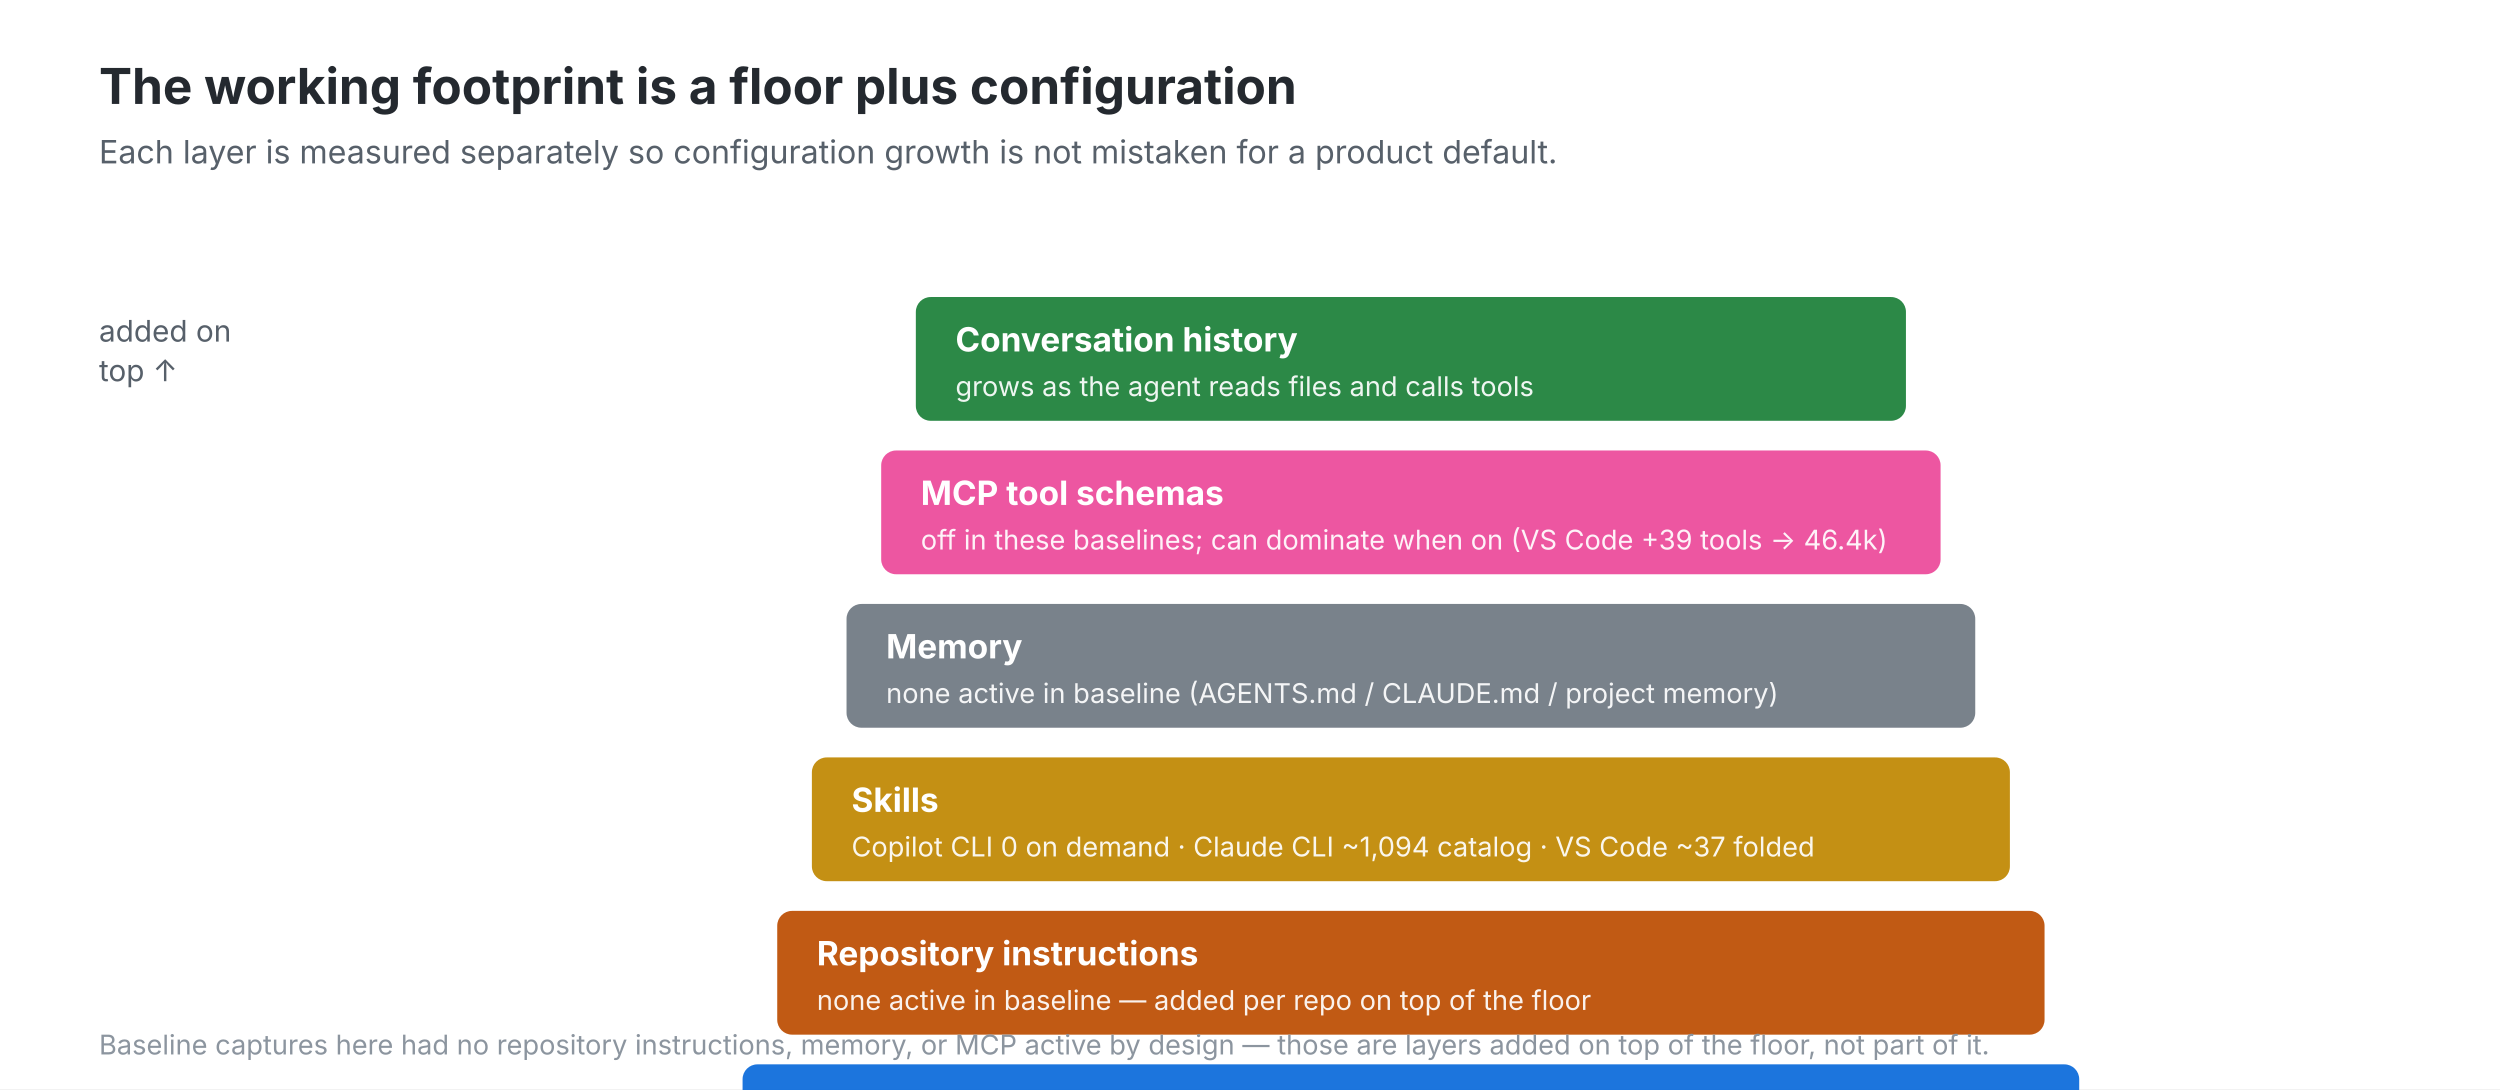
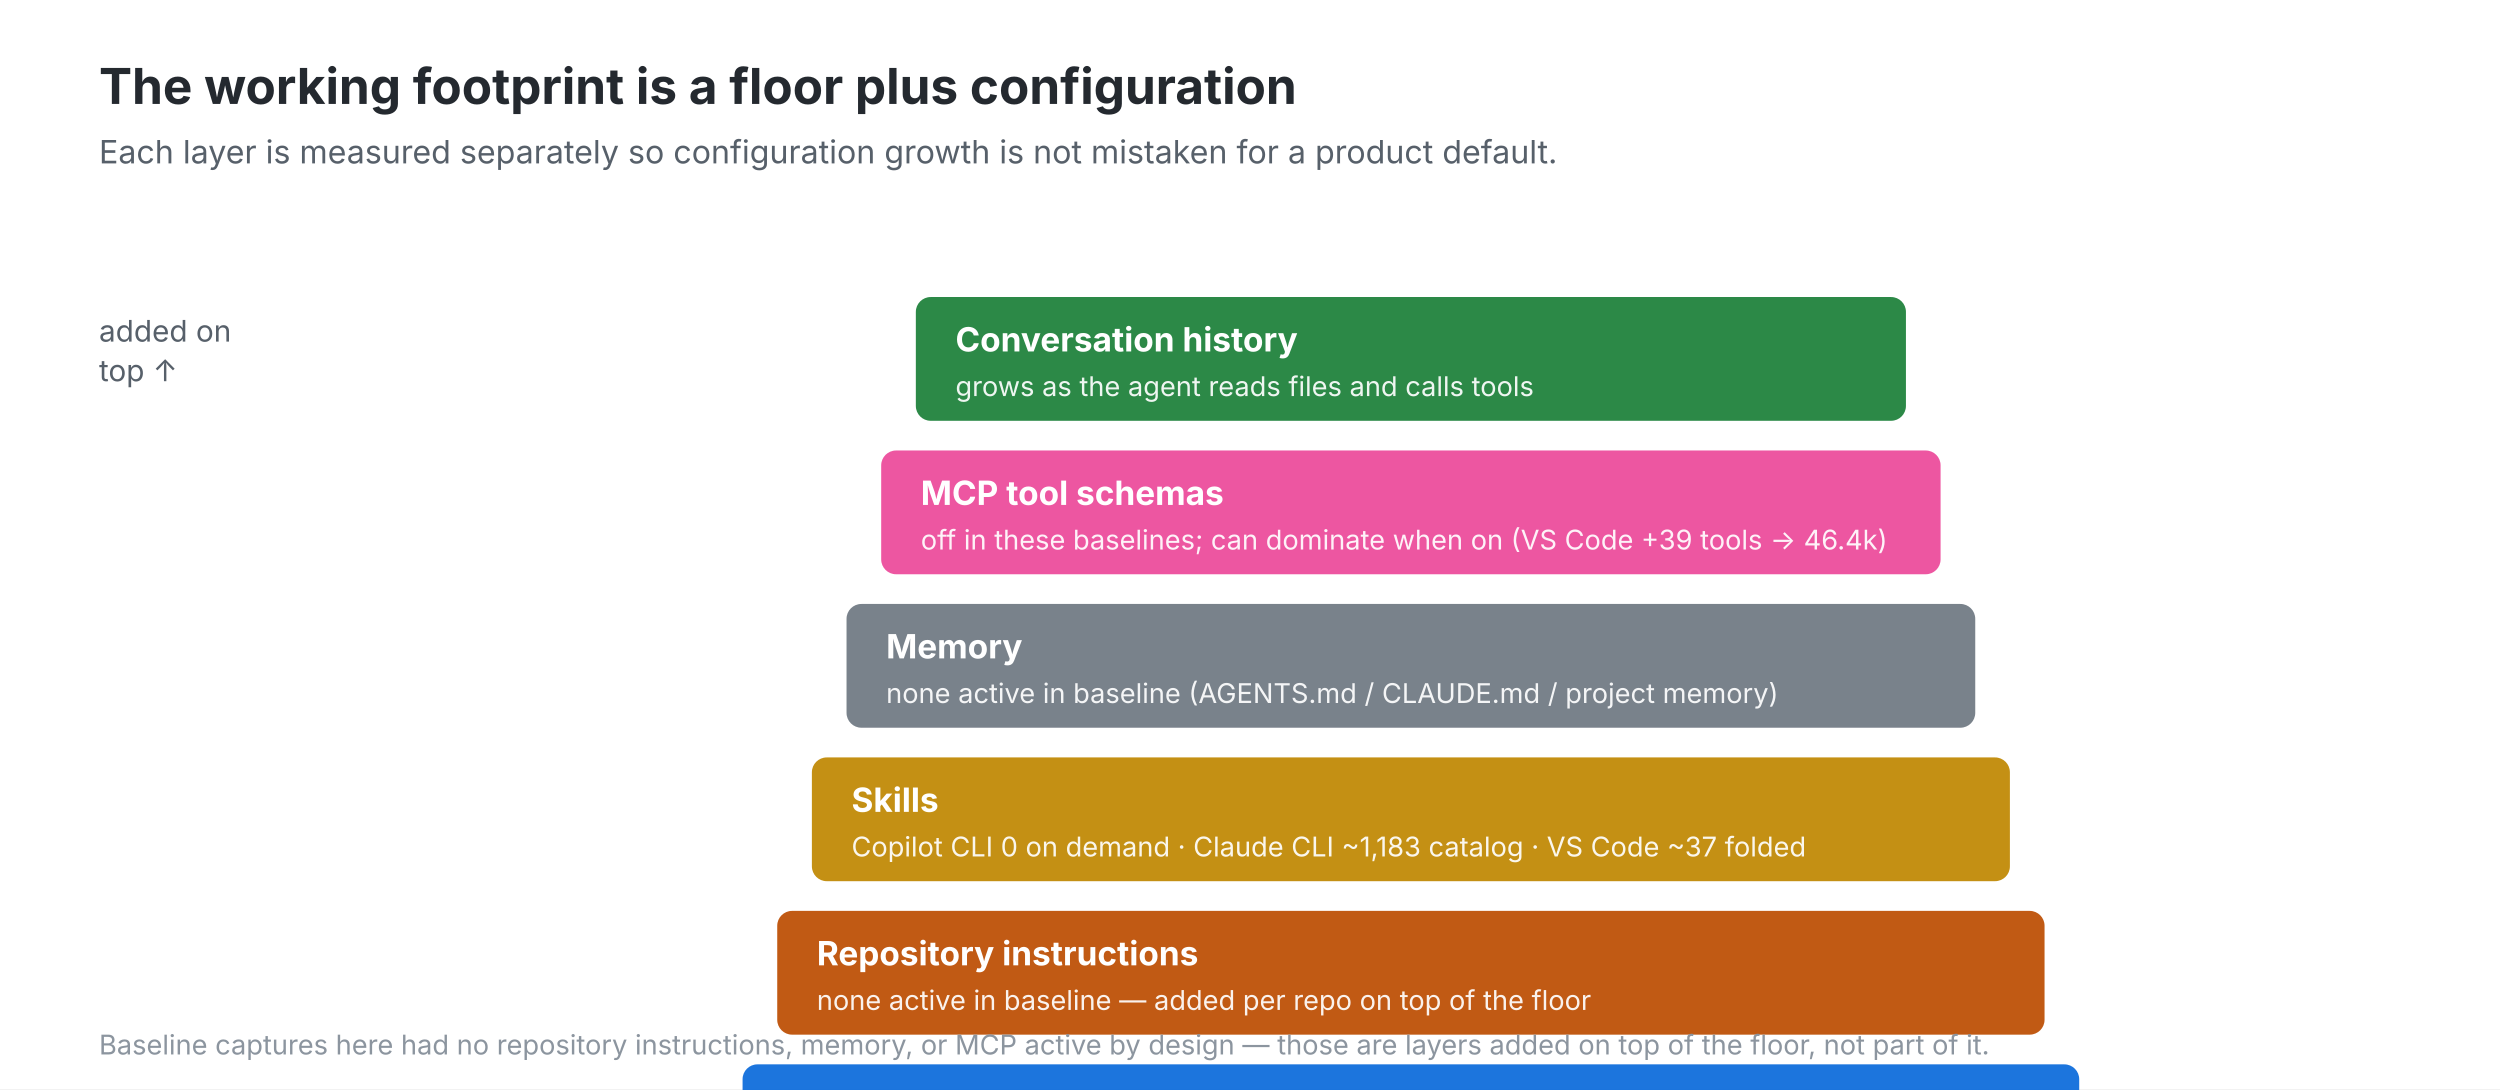
<svg xmlns="http://www.w3.org/2000/svg" viewBox="0 0 1010 440" width="100%" role="img" aria-labelledby="t d" font-family="-apple-system, BlinkMacSystemFont, 'Segoe UI', sans-serif">
  <rect x="0" y="0" width="1010" height="440" fill="#ffffff" />
  <text x="40" y="42" font-size="20" font-weight="700" fill="#24292f">The working footprint is a floor plus configuration</text>
  <text x="40" y="66" font-size="13" fill="#57606a">Each layer is measured separately so configuration growth is not mistaken for a product default.</text>
  <text x="40" y="138" font-size="12" fill="#57606a">added on</text>
  <text x="40" y="154" font-size="12" fill="#57606a">top ↑</text>
  <text x="40" y="454" font-size="12" font-weight="700" fill="#24292f">floor</text>
  <rect x="370" y="120" width="400" height="50" rx="6" fill="#1a7f37" opacity="0.92" />
  <text x="386" y="142" font-size="13.5" font-weight="700" fill="#ffffff">Conversation history</text>
  <text x="386" y="160" font-size="11" fill="#ffffff" opacity="0.92">grows as the agent reads files and calls tools</text>
  <rect x="356" y="182" width="428" height="50" rx="6" fill="#ec4899" opacity="0.92" />
  <text x="372" y="204" font-size="13.5" font-weight="700" fill="#ffffff">MCP tool schemas</text>
  <text x="372" y="222" font-size="11" fill="#ffffff" opacity="0.92">off in these baselines; can dominate when on (VS Code +39 tools → 46.4k)</text>
  <rect x="342" y="244" width="456" height="50" rx="6" fill="#6e7781" opacity="0.92" />
  <text x="358" y="266" font-size="13.5" font-weight="700" fill="#ffffff">Memory</text>
  <text x="358" y="284" font-size="11" fill="#ffffff" opacity="0.92">none active in baseline (AGENTS.md / CLAUDE.md / project memory)</text>
  <rect x="328" y="306" width="484" height="50" rx="6" fill="#bf8700" opacity="0.92" />
  <text x="344" y="328" font-size="13.5" font-weight="700" fill="#ffffff">Skills</text>
-   <text x="344" y="346" font-size="11" fill="#ffffff" opacity="0.92">Copilot CLI 0 on demand · Claude CLI ~1,094 catalog · VS Code ~37 folded</text>
+   <text x="344" y="346" font-size="11" fill="#ffffff" opacity="0.92">Copilot CLI 0 on demand · Claude CLI ~1,183 catalog · VS Code ~37 folded</text>
  <rect x="314" y="368" width="512" height="50" rx="6" fill="#bc4c00" opacity="0.92" />
  <text x="330" y="390" font-size="13.5" font-weight="700" fill="#ffffff">Repository instructions</text>
  <text x="330" y="408" font-size="11" fill="#ffffff" opacity="0.92">none active in baseline — added per repo on top of the floor</text>
  <rect x="300" y="430" width="540" height="50" rx="6" fill="#0969da" opacity="0.92" />
  <text x="316" y="452" font-size="13.5" font-weight="700" fill="#ffffff">Baseline harness floor</text>
-   <text x="316" y="470" font-size="11" fill="#ffffff" opacity="0.92">system + native tools: ~14.9k · ~27.2k · 20.6k</text>
+   <text x="316" y="470" font-size="11" fill="#ffffff" opacity="0.92">system + native tools: ~16,083 · ~29,424 · 20,598</text>
  <text x="40" y="426" font-size="11" fill="#8c959f">Baseline captures here had no repository instructions, memory, or MCP active by design — those are layers added on top of the floor, not part of it.</text>
</svg>
